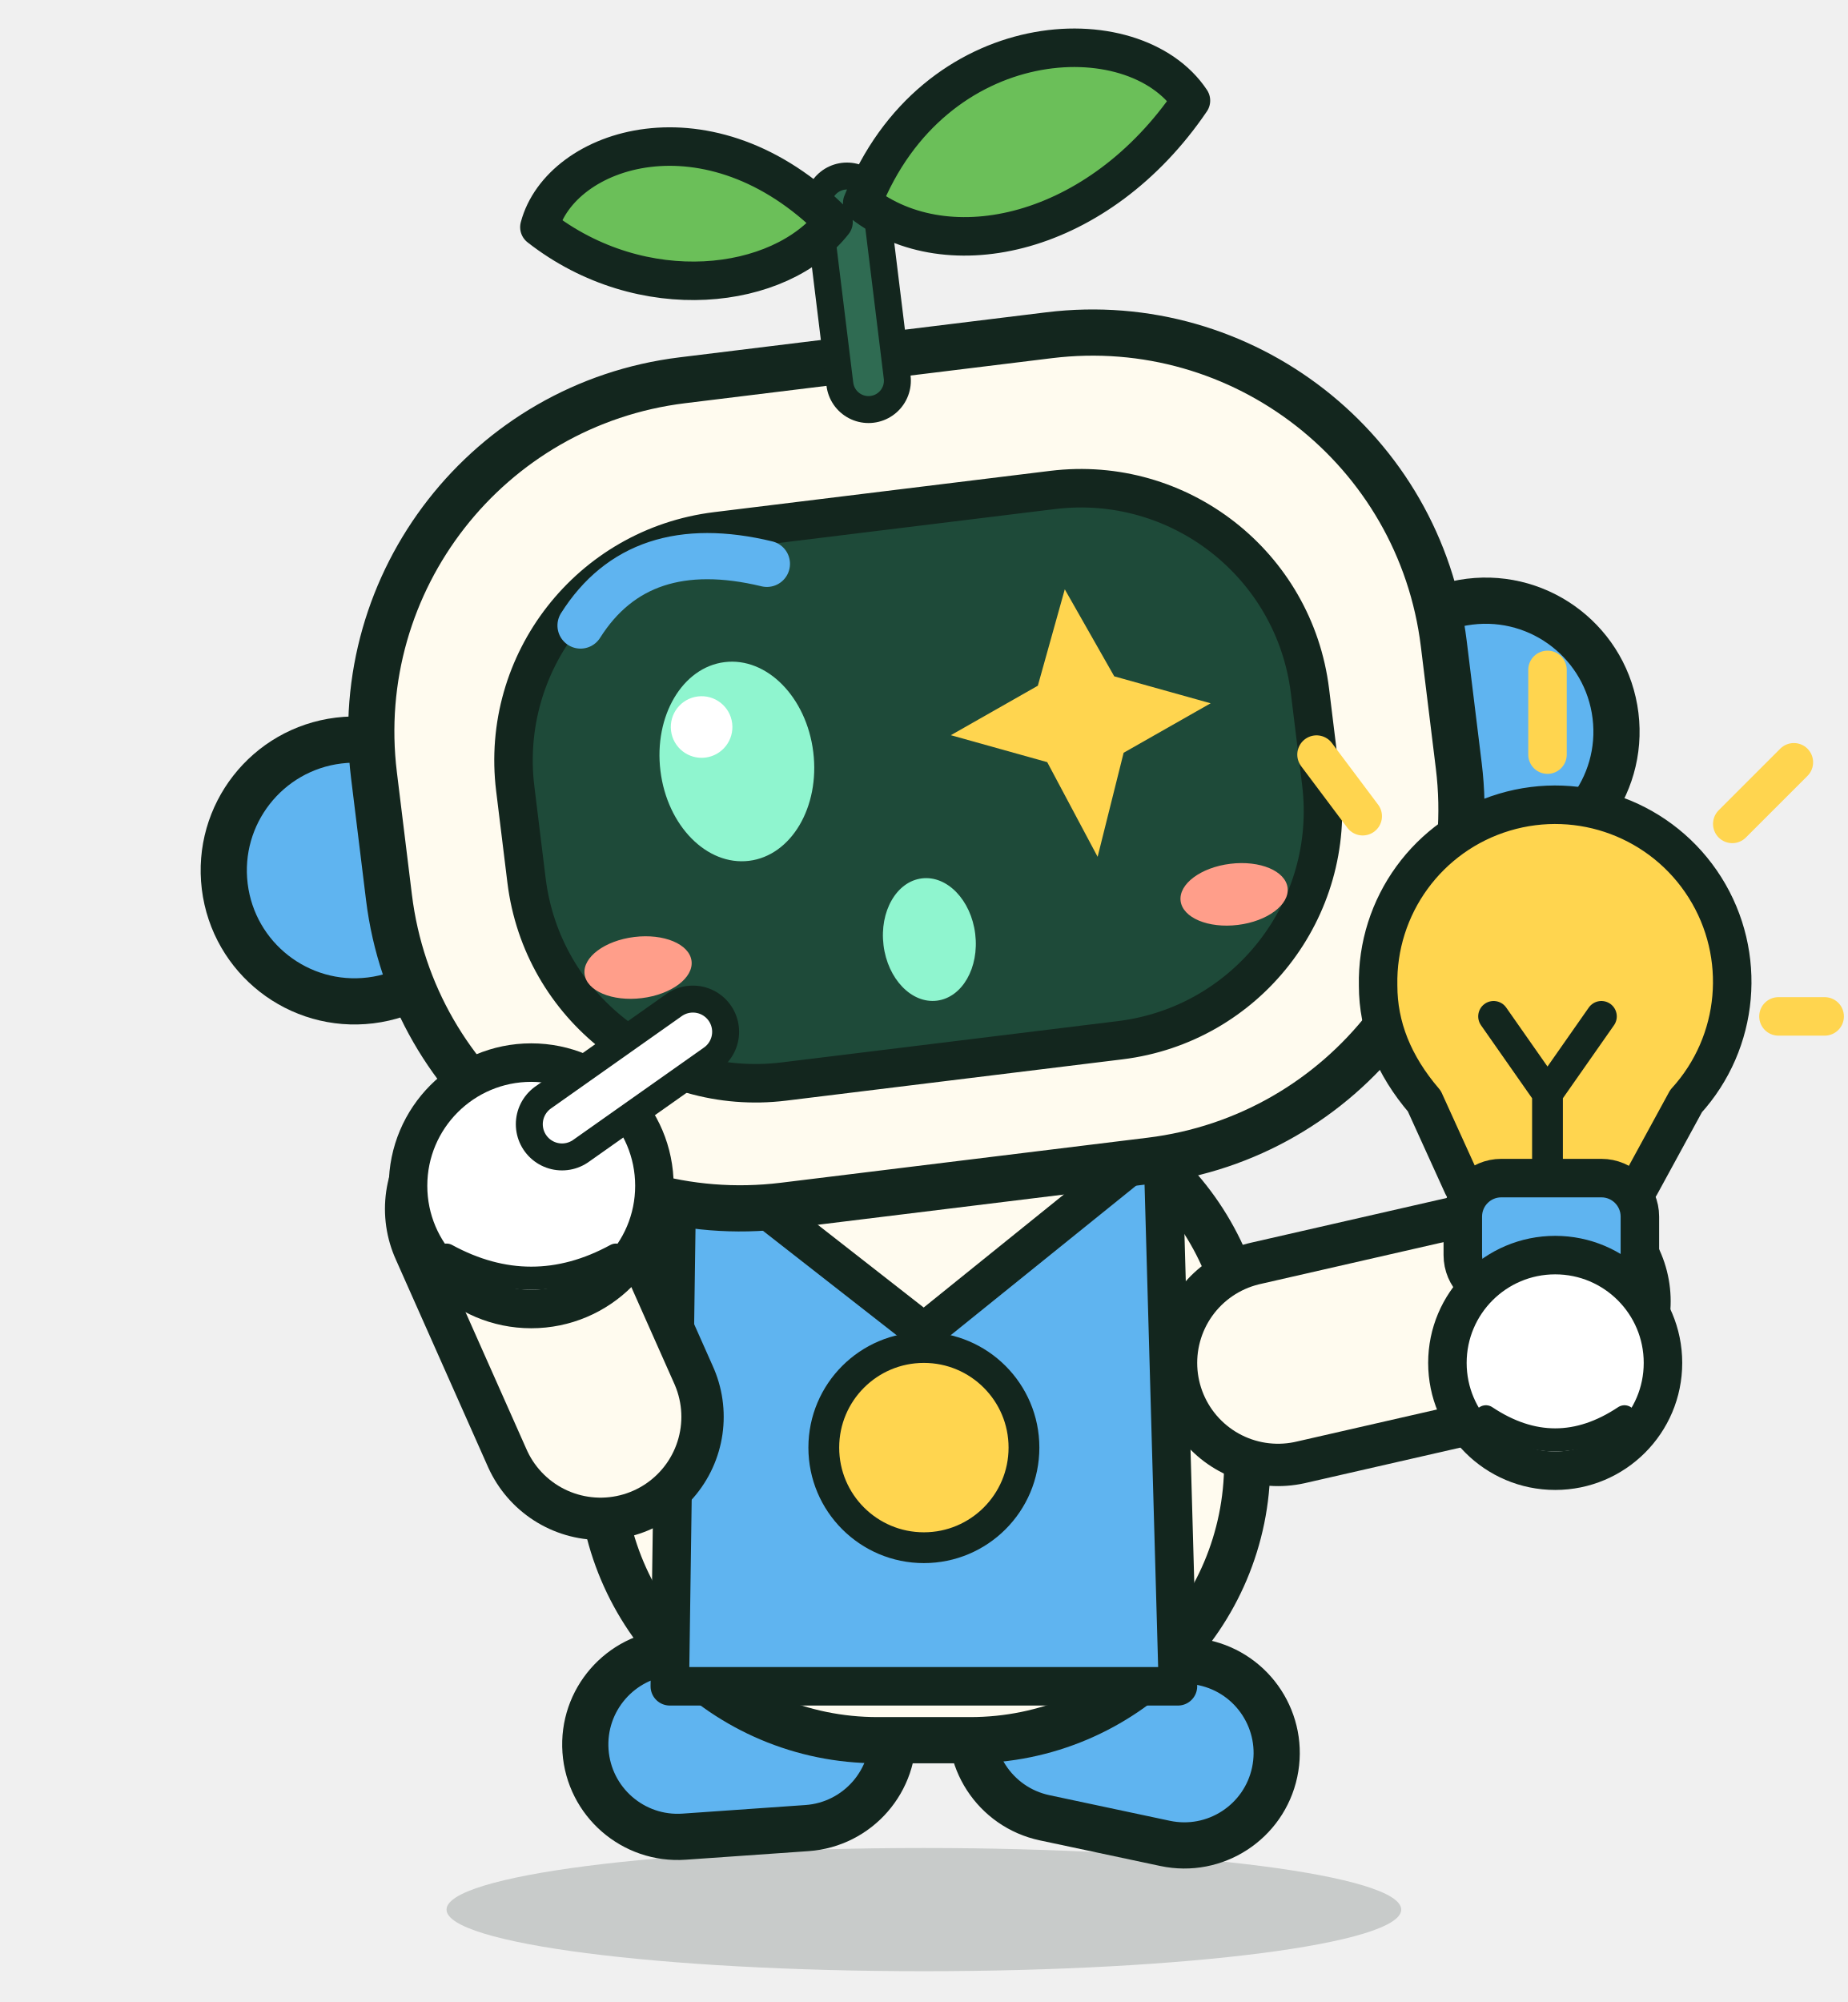
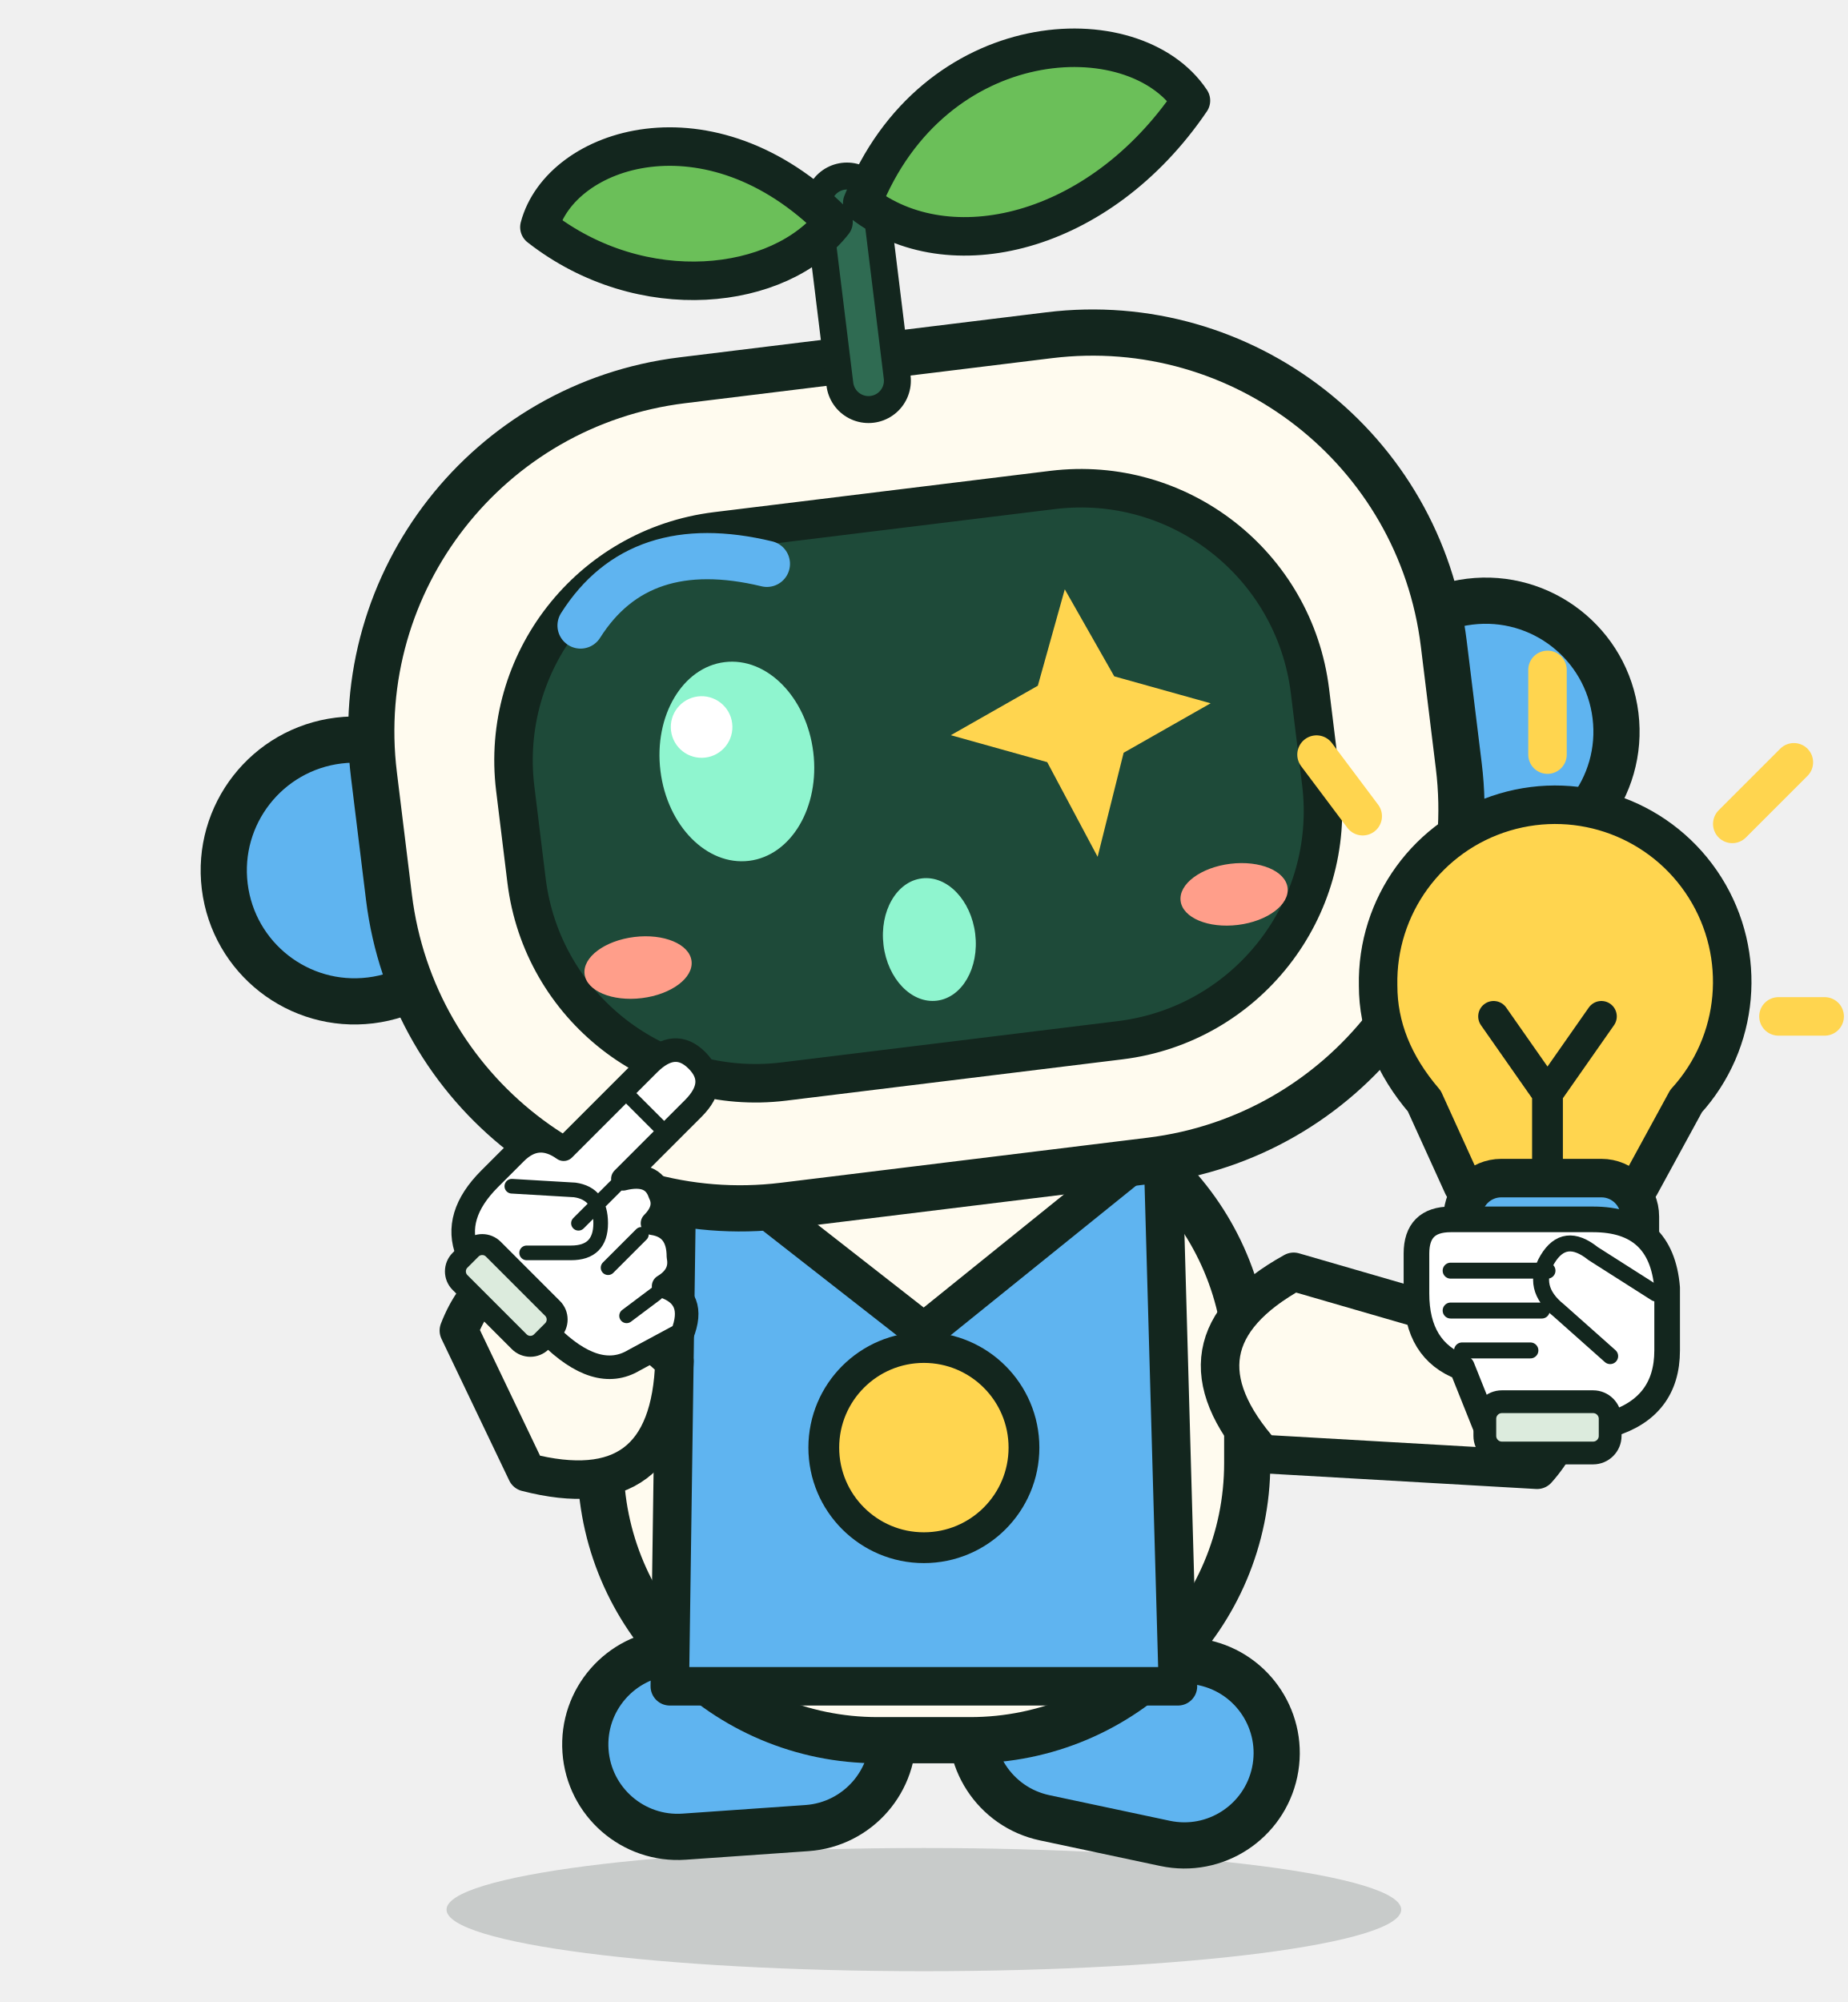
<svg xmlns="http://www.w3.org/2000/svg" class="ch ch-idea" viewBox="0 0 240 260">
  <style>.ch-hop{animation:h 2.4s ease-in-out infinite}.ch-wave{transform-box:view-box;transform-origin:78px 176px;animation:w 1.6s ease-in-out infinite}.ch-eye{transform-box:fill-box;transform-origin:center;animation:b 4.5s infinite}@keyframes h{0%,100%{transform:translateY(0)}50%{transform:translateY(-8px)}}@keyframes w{0%,100%{transform:rotate(0)}50%{transform:rotate(18deg)}}@keyframes b{0%,94%,100%{transform:scaleY(1)}97%{transform:scaleY(.1)}}@media(prefers-reduced-motion:reduce){*{animation:none!important}}</style>
  <ellipse class="ch-shadow" cx="120" cy="248" rx="62" ry="8" fill="#13261E" fill-opacity=".18" />
  <g class="ch-hop">
    <rect x="76" y="214" width="40" height="24" rx="12" fill="#5FB4F0" stroke="#13261E" stroke-linejoin="round" stroke-linecap="round" stroke-width="6" transform="rotate(-4 96 226)" />
    <rect x="126" y="214" width="40" height="24" rx="12" fill="#5FB4F0" stroke="#13261E" stroke-linejoin="round" stroke-linecap="round" stroke-width="6" transform="rotate(12 146 226)" />
    <rect x="78" y="142" width="84" height="84" rx="36" fill="#FFFBEF" stroke="#13261E" stroke-linejoin="round" stroke-linecap="round" stroke-width="6" />
    <path d="M88 148 L120 173 L151 148 L153 219 H87Z" fill="#5FB4F0" stroke="#13261E" stroke-linejoin="round" stroke-linecap="round" stroke-width="5" />
    <circle cx="120" cy="188" r="13" fill="#FFD54F" stroke="#13261E" stroke-linejoin="round" stroke-linecap="round" stroke-width="4" />
    <g transform="rotate(-7 120 108)">
      <circle cx="46" cy="104" r="17" fill="#5FB4F0" stroke="#13261E" stroke-linejoin="round" stroke-linecap="round" stroke-width="6" />
      <circle cx="194" cy="104" r="17" fill="#5FB4F0" stroke="#13261E" stroke-linejoin="round" stroke-linecap="round" stroke-width="6" />
      <rect x="50" y="46" width="140" height="108" rx="46" fill="#FFFBEF" stroke="#13261E" stroke-linejoin="round" stroke-linecap="round" stroke-width="6" />
      <rect x="68" y="66" width="104" height="72" rx="30" fill="#1E4A39" stroke="#13261E" stroke-linejoin="round" stroke-linecap="round" stroke-width="5" />
      <g class="ch-eye">
        <ellipse cx="97" cy="96" rx="10" ry="13" fill="#8FF5CF" />
        <circle cx="93" cy="91" r="4" fill="#fff" />
      </g>
      <path d="M142 79 L147 91 L159 96 L147 101 L142 114 L137 101 L125 96 L137 91Z" fill="#FFD54F" />
      <ellipse cx="81" cy="121" rx="7" ry="4" fill="#FF9E8A" />
      <ellipse cx="159" cy="121" rx="7" ry="4" fill="#FF9E8A" />
      <ellipse cx="119" cy="122" rx="6" ry="8" fill="#8FF5CF" />
      <path d="M79 76 Q88 65 104 71" fill="none" stroke="#5FB4F0" stroke-width="6" stroke-linecap="round" />
      <path d="M120 49 V26" stroke="#13261E" stroke-width="11" stroke-linecap="round" />
      <path d="M120 49 V26" stroke="#2F6B52" stroke-width="4" stroke-linecap="round" />
      <path d="M118 28 C104 10 84 14 80 24 C92 36 110 36 118 28Z M122 26 C134 4 160 6 166 18 C152 34 132 36 122 26Z" fill="#6BBF59" stroke="#13261E" stroke-linejoin="round" stroke-linecap="round" stroke-width="5" />
    </g>
-     <path d="M78 184 L66 157" stroke="#13261E" stroke-width="32" stroke-linecap="round" fill="none" />
-     <path d="M78 184 L66 157" stroke="#FFFBEF" stroke-width="21" stroke-linecap="round" fill="none" />
-     <circle cx="69" cy="154" r="16" fill="#FFFFFF" stroke="#13261E" stroke-linejoin="round" stroke-linecap="round" stroke-width="5" />
-     <path d="M58 163 q11 6 22 0" stroke="#13261E" stroke-width="3" fill="none" stroke-linecap="round" />
-     <path d="M73 146 L90 134" stroke="#13261E" stroke-width="12" stroke-linecap="round" />
-     <path d="M73 146 L90 134" stroke="#FFFFFF" stroke-width="5" stroke-linecap="round" />
-     <path d="M166 177 L201 169" stroke="#13261E" stroke-width="32" stroke-linecap="round" fill="none" />
-     <path d="M166 177 L201 169" stroke="#FFFBEF" stroke-width="21" stroke-linecap="round" fill="none" />
+     <path d="M87.60 176.80     L72.40 163.20     Q63.00 164.00 59.60 172.80     L68.40 191.20     Q87.00 196.00 87.60 176.80Z" fill="#FFFBEF" stroke="#13261E" stroke-linejoin="round" stroke-linecap="round" stroke-width="5" />
+     <g class="ch-hand" transform="translate(66 168) rotate(45) scale(0.68)">
+       <path d="M-11 0 Q-18-3-18-13 L-18-20 Q-18-26-12-27 V-50 Q-12-57-6-57 Q0-57 0-50 V-31 Q3-36 7-34 Q10-33 10-29 Q14-32 18-28 Q21-26 20-22 Q26-25 29-18 L26-8 Q24 0 11 0Z" fill="#FFFFFF" stroke="#13261E" stroke-linejoin="round" stroke-linecap="round" stroke-width="4.5" />
+       <path d="M-10-43 H-2 M0-29 V-19 M10-26 V-17 M20-20 L19-13 M-14-15 L-5-23 Q-1-26 3-22 Q7-18 3-14 L-3-8" fill="none" stroke="#13261E" stroke-linejoin="round" stroke-linecap="round" stroke-width="2.8" />
+       <rect x="-11" y="-4" width="22" height="9" rx="3" fill="#DCEBDD" stroke="#13261E" stroke-linejoin="round" stroke-linecap="round" stroke-width="4" />
+     </g>
+     <path d="M163.97 188.83     L199.65 190.88     Q205.93 183.84 202.35 175.12     L168.03 165.17     Q151.22 174.47 163.97 188.83Z" fill="#FFFBEF" stroke="#13261E" stroke-linejoin="round" stroke-linecap="round" stroke-width="5" />
    <g class="ch-glow">
      <path d="M201 98 V87 M225 107 L233 99 M177 106 L171 98 M231 132 H237" stroke="#FFD54F" stroke-width="5" stroke-linecap="round" />
    </g>
    <path d="M179 128 A23 23 0 1 1 219 143 L213 154 H190 L185 143 Q179 136 179 128Z" fill="#FFD54F" stroke="#13261E" stroke-linejoin="round" stroke-linecap="round" stroke-width="5" />
    <path d="M194 132 L201 142 L208 132 M201 142 V154" stroke="#13261E" stroke-width="4" fill="none" stroke-linecap="round" />
    <rect x="190" y="153" width="23" height="15" rx="5" fill="#5FB4F0" stroke="#13261E" stroke-linejoin="round" stroke-linecap="round" stroke-width="5" />
-     <circle cx="202" cy="177" r="14" fill="#FFFFFF" stroke="#13261E" stroke-linejoin="round" stroke-linecap="round" stroke-width="5" />
-     <path d="M193 184 q9 6 18 0" stroke="#13261E" stroke-width="3" fill="none" stroke-linecap="round" />
+     <g class="ch-hand" transform="translate(201 185) rotate(0) scale(0.74)">
+       <path d="M-11 0 L-15-10 Q-23-13-23-23 V-30 Q-23-36-17-36 H8 Q20-36 21-24 V-13 Q21-3 11 0Z" fill="#FFFFFF" stroke="#13261E" stroke-linejoin="round" stroke-linecap="round" stroke-width="4.5" />
+       <path d="M-17-27 H0 M-17-20 H-1 M-15-13 H-3 M11-12 L2-20 Q-3-24 0-29 Q3-34 8-30 L19-23" fill="none" stroke="#13261E" stroke-linejoin="round" stroke-linecap="round" stroke-width="2.8" />
+       <rect x="-11" y="-4" width="22" height="9" rx="3" fill="#DCEBDD" stroke="#13261E" stroke-linejoin="round" stroke-linecap="round" stroke-width="4" />
+     </g>
  </g>
</svg>
